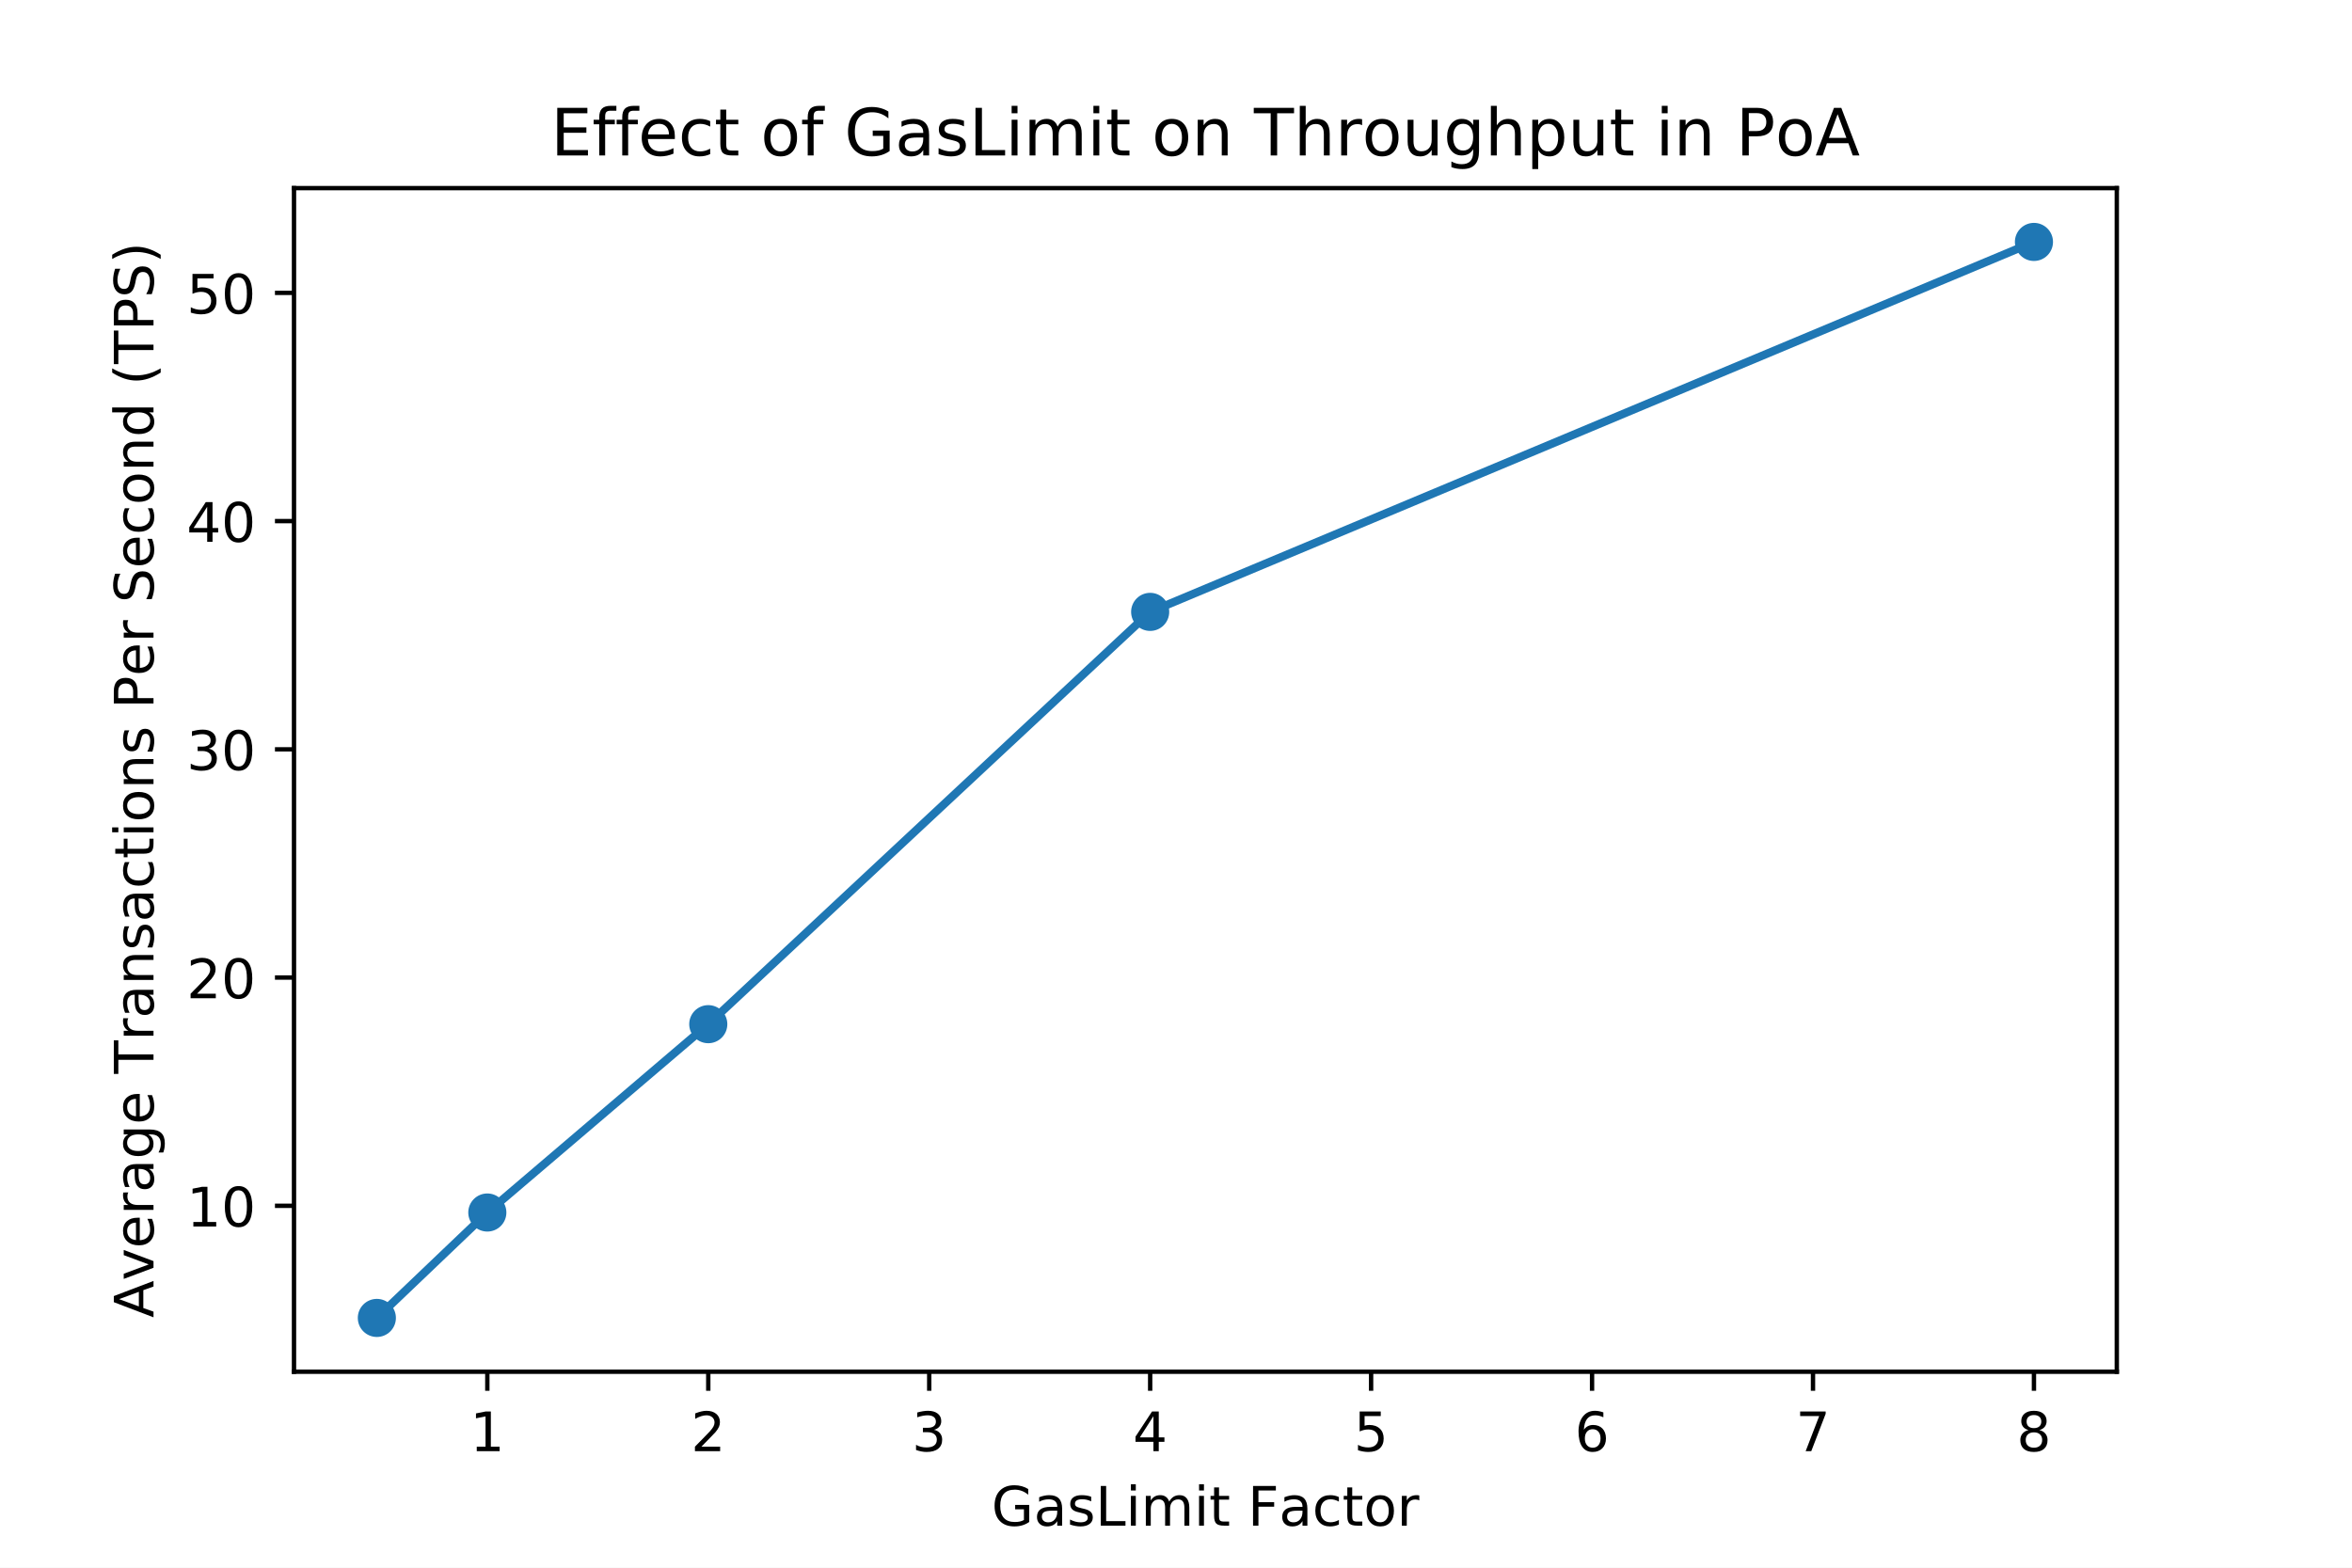
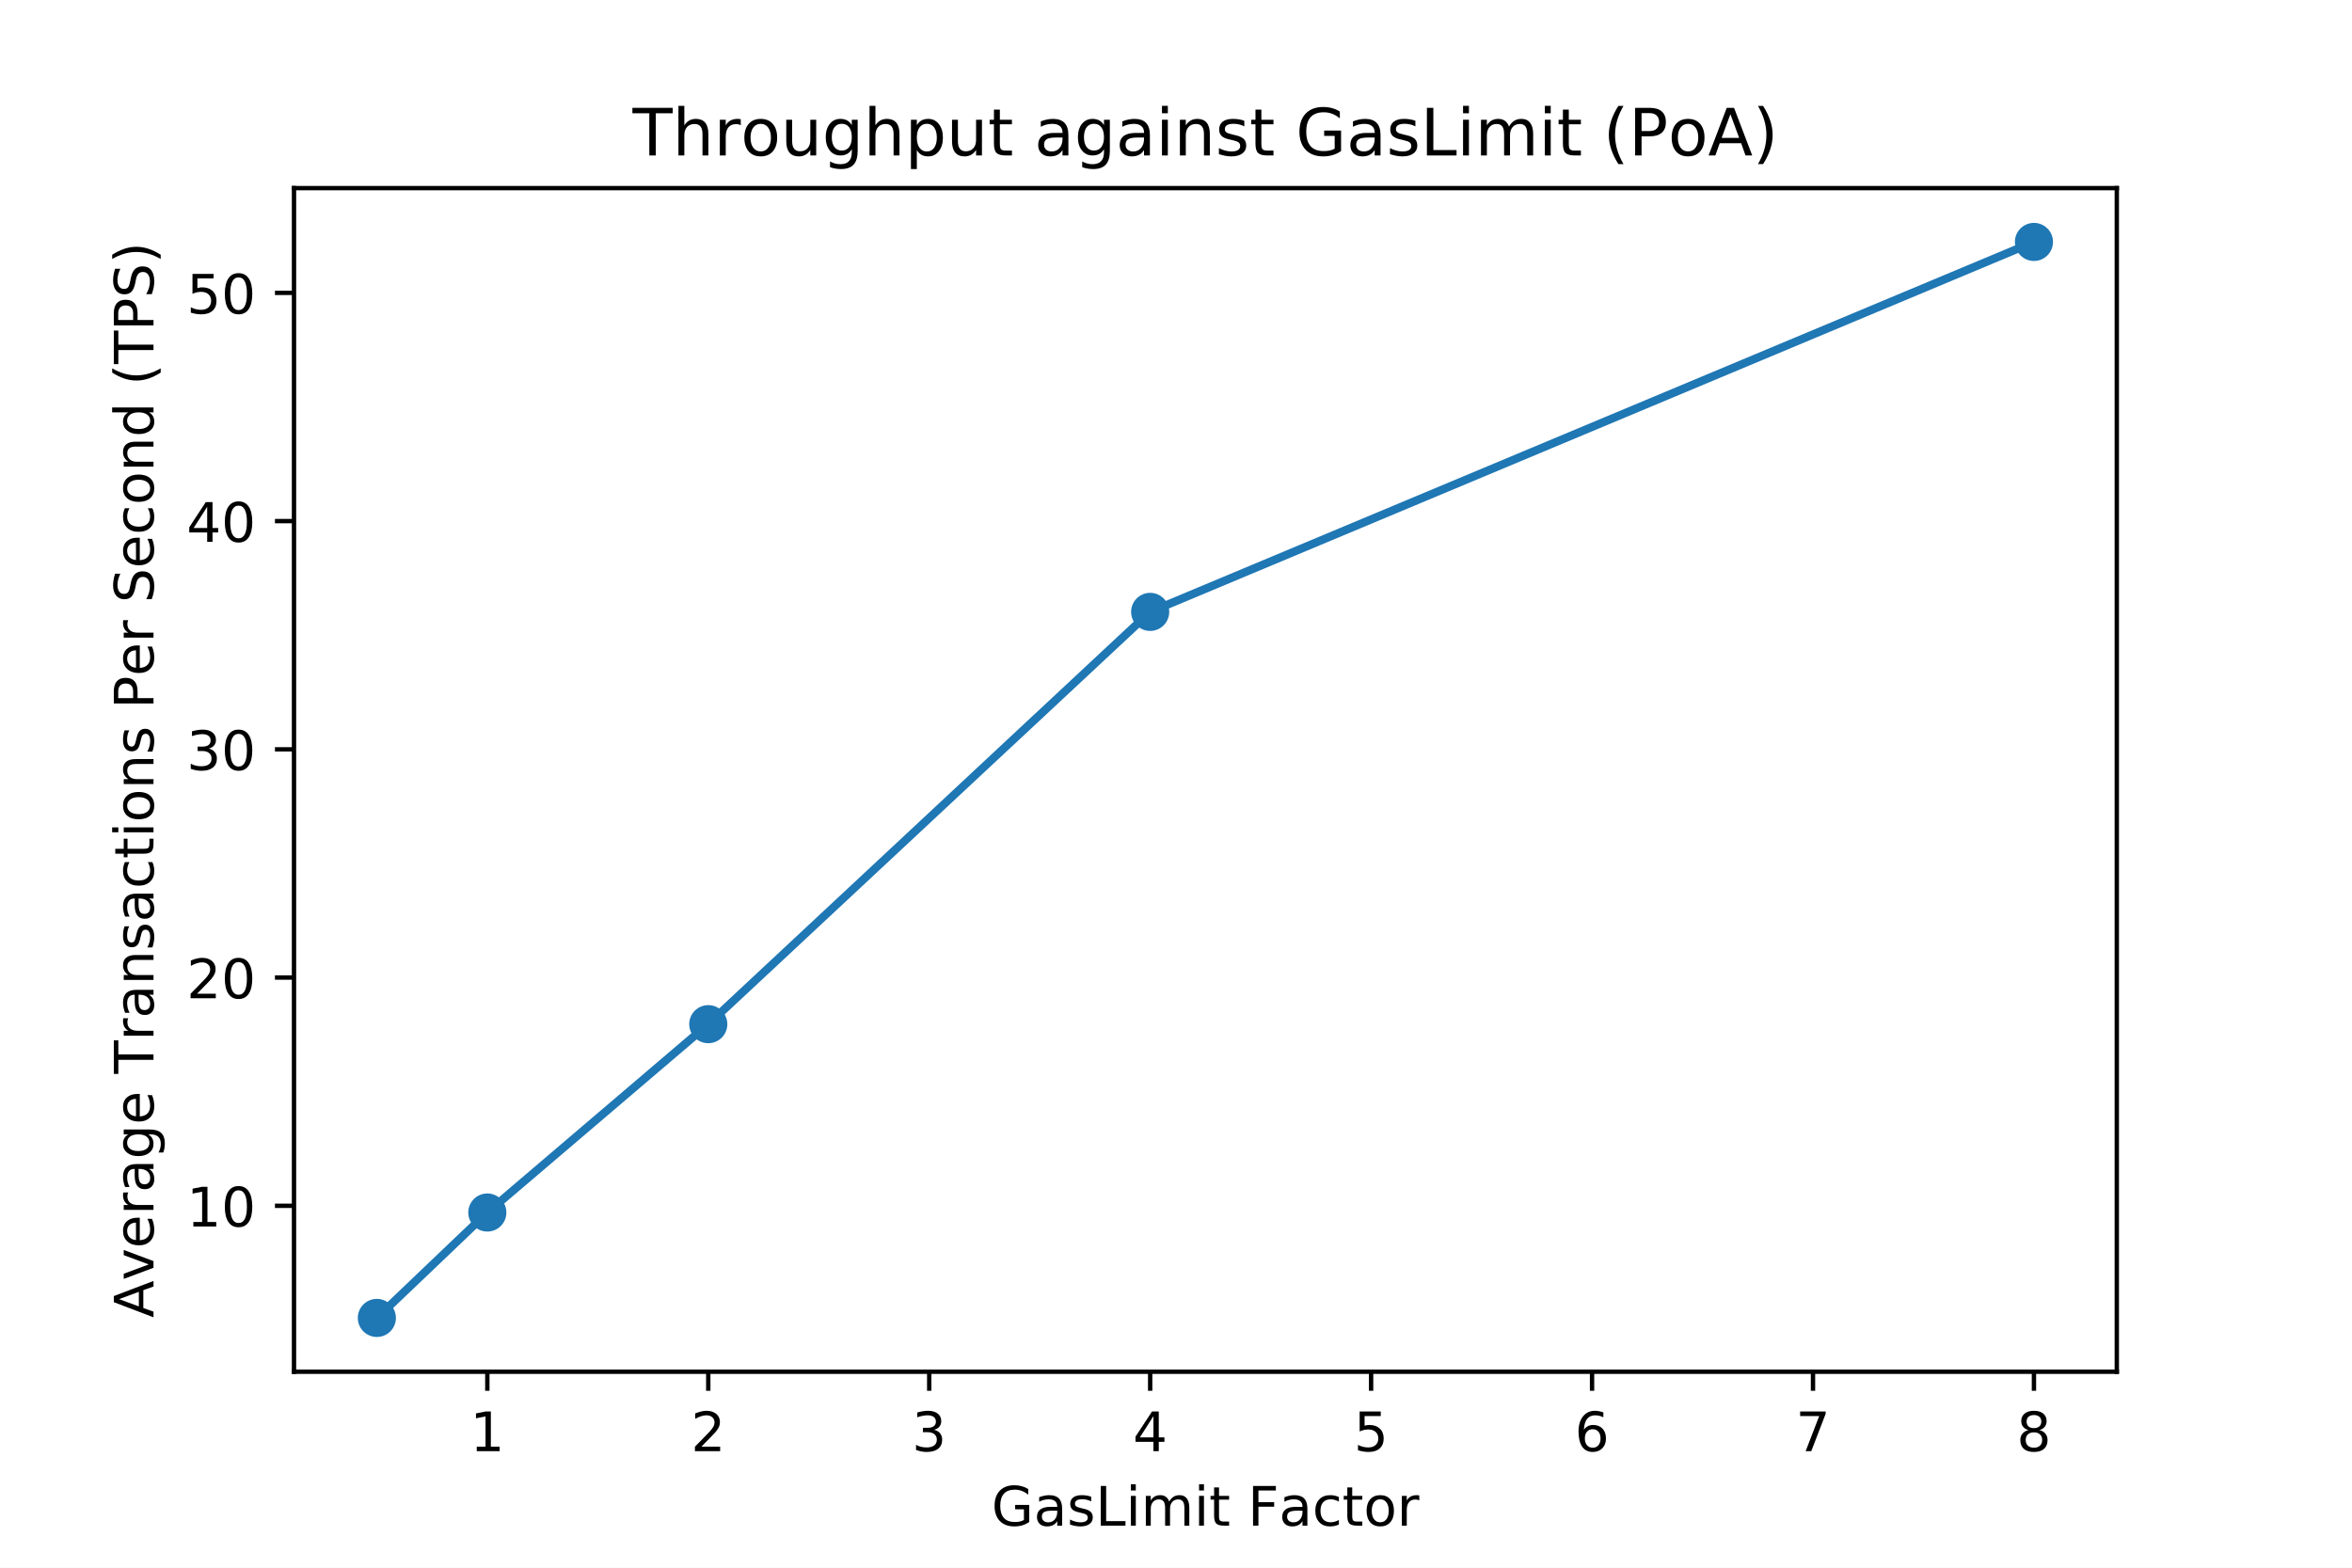
<svg xmlns="http://www.w3.org/2000/svg" xmlns:xlink="http://www.w3.org/1999/xlink" height="288pt" version="1.1" viewBox="0 0 432 288" width="432pt">
  <defs>
    <style type="text/css">
*{stroke-linecap:butt;stroke-linejoin:round;}
  </style>
  </defs>
  <g id="figure_1">
    <g id="patch_1">
      <path d="M 0 288  L 432 288  L 432 0  L 0 0  z " style="fill:#ffffff;" />
    </g>
    <g id="axes_1">
      <g id="patch_2">
        <path d="M 54 252  L 388.8 252  L 388.8 34.56  L 54 34.56  z " style="fill:#ffffff;" />
      </g>
      <g id="matplotlib.axis_1">
        <g id="xtick_1">
          <g id="line2d_1">
            <defs>
-               <path d="M 0 0  L 0 3.5  " id="m6b32d076f1" style="stroke:#000000;stroke-width:0.8;" />
-             </defs>
-             <g>
-               <use style="stroke:#000000;stroke-width:0.8;" x="89.509" xlink:href="#m6b32d076f1" y="252" />
+               <path d="M 0 0  L 0 3.5  " id="mb8deac0678" style="stroke:#000000;stroke-width:0.8;" />
+             </defs>
+             <g>
+               <use style="stroke:#000000;stroke-width:0.8;" x="89.509" xlink:href="#mb8deac0678" y="252" />
            </g>
          </g>
          <g id="text_1">
            <defs>
              <path d="M 12.406 8.297  L 28.516 8.297  L 28.516 63.922  L 10.984 60.406  L 10.984 69.391  L 28.422 72.906  L 38.281 72.906  L 38.281 8.297  L 54.391 8.297  L 54.391 0  L 12.406 0  z " id="DejaVuSans-31" />
            </defs>
            <g transform="translate(86.32784 266.5984)scale(0.1 -0.1)">
              <use xlink:href="#DejaVuSans-31" />
            </g>
          </g>
        </g>
        <g id="xtick_2">
          <g id="line2d_2">
            <g>
-               <use style="stroke:#000000;stroke-width:0.8;" x="130.091" xlink:href="#m6b32d076f1" y="252" />
+               <use style="stroke:#000000;stroke-width:0.8;" x="130.091" xlink:href="#mb8deac0678" y="252" />
            </g>
          </g>
          <g id="text_2">
            <defs>
              <path d="M 19.188 8.297  L 53.609 8.297  L 53.609 0  L 7.328 0  L 7.328 8.297  Q 12.938 14.109 22.625 23.891  Q 32.328 33.688 34.812 36.531  Q 39.547 41.844 41.422 45.531  Q 43.312 49.219 43.312 52.781  Q 43.312 58.594 39.234 62.25  Q 35.156 65.922 28.609 65.922  Q 23.969 65.922 18.812 64.312  Q 13.672 62.703 7.812 59.422  L 7.812 69.391  Q 13.766 71.781 18.938 73  Q 24.125 74.219 28.422 74.219  Q 39.75 74.219 46.484 68.547  Q 53.219 62.891 53.219 53.422  Q 53.219 48.922 51.531 44.891  Q 49.859 40.875 45.406 35.406  Q 44.188 33.984 37.641 27.219  Q 31.109 20.453 19.188 8.297  z " id="DejaVuSans-32" />
            </defs>
            <g transform="translate(126.9097 266.5984)scale(0.1 -0.1)">
              <use xlink:href="#DejaVuSans-32" />
            </g>
          </g>
        </g>
        <g id="xtick_3">
          <g id="line2d_3">
            <g>
-               <use style="stroke:#000000;stroke-width:0.8;" x="170.673" xlink:href="#m6b32d076f1" y="252" />
+               <use style="stroke:#000000;stroke-width:0.8;" x="170.673" xlink:href="#mb8deac0678" y="252" />
            </g>
          </g>
          <g id="text_3">
            <defs>
              <path d="M 40.578 39.312  Q 47.656 37.797 51.625 33  Q 55.609 28.219 55.609 21.188  Q 55.609 10.406 48.188 4.484  Q 40.766 -1.422 27.094 -1.422  Q 22.516 -1.422 17.656 -0.516  Q 12.797 0.391 7.625 2.203  L 7.625 11.719  Q 11.719 9.328 16.594 8.109  Q 21.484 6.891 26.812 6.891  Q 36.078 6.891 40.938 10.547  Q 45.797 14.203 45.797 21.188  Q 45.797 27.641 41.281 31.266  Q 36.766 34.906 28.719 34.906  L 20.219 34.906  L 20.219 43.016  L 29.109 43.016  Q 36.375 43.016 40.234 45.922  Q 44.094 48.828 44.094 54.297  Q 44.094 59.906 40.109 62.906  Q 36.141 65.922 28.719 65.922  Q 24.656 65.922 20.016 65.031  Q 15.375 64.156 9.812 62.312  L 9.812 71.094  Q 15.438 72.656 20.344 73.438  Q 25.25 74.219 29.594 74.219  Q 40.828 74.219 47.359 69.109  Q 53.906 64.016 53.906 55.328  Q 53.906 49.266 50.438 45.094  Q 46.969 40.922 40.578 39.312  z " id="DejaVuSans-33" />
            </defs>
            <g transform="translate(167.4915 266.5984)scale(0.1 -0.1)">
              <use xlink:href="#DejaVuSans-33" />
            </g>
          </g>
        </g>
        <g id="xtick_4">
          <g id="line2d_4">
            <g>
-               <use style="stroke:#000000;stroke-width:0.8;" x="211.255" xlink:href="#m6b32d076f1" y="252" />
+               <use style="stroke:#000000;stroke-width:0.8;" x="211.255" xlink:href="#mb8deac0678" y="252" />
            </g>
          </g>
          <g id="text_4">
            <defs>
              <path d="M 37.797 64.312  L 12.891 25.391  L 37.797 25.391  z M 35.203 72.906  L 47.609 72.906  L 47.609 25.391  L 58.016 25.391  L 58.016 17.188  L 47.609 17.188  L 47.609 0  L 37.797 0  L 37.797 17.188  L 4.891 17.188  L 4.891 26.703  z " id="DejaVuSans-34" />
            </defs>
            <g transform="translate(208.0733 266.5984)scale(0.1 -0.1)">
              <use xlink:href="#DejaVuSans-34" />
            </g>
          </g>
        </g>
        <g id="xtick_5">
          <g id="line2d_5">
            <g>
-               <use style="stroke:#000000;stroke-width:0.8;" x="251.836" xlink:href="#m6b32d076f1" y="252" />
+               <use style="stroke:#000000;stroke-width:0.8;" x="251.836" xlink:href="#mb8deac0678" y="252" />
            </g>
          </g>
          <g id="text_5">
            <defs>
              <path d="M 10.797 72.906  L 49.516 72.906  L 49.516 64.594  L 19.828 64.594  L 19.828 46.734  Q 21.969 47.469 24.109 47.828  Q 26.266 48.188 28.422 48.188  Q 40.625 48.188 47.75 41.5  Q 54.891 34.812 54.891 23.391  Q 54.891 11.625 47.562 5.094  Q 40.234 -1.422 26.906 -1.422  Q 22.312 -1.422 17.547 -0.641  Q 12.797 0.141 7.719 1.703  L 7.719 11.625  Q 12.109 9.234 16.797 8.062  Q 21.484 6.891 26.703 6.891  Q 35.156 6.891 40.078 11.328  Q 45.016 15.766 45.016 23.391  Q 45.016 31 40.078 35.438  Q 35.156 39.891 26.703 39.891  Q 22.75 39.891 18.812 39.016  Q 14.891 38.141 10.797 36.281  z " id="DejaVuSans-35" />
            </defs>
            <g transform="translate(248.6551 266.5984)scale(0.1 -0.1)">
              <use xlink:href="#DejaVuSans-35" />
            </g>
          </g>
        </g>
        <g id="xtick_6">
          <g id="line2d_6">
            <g>
-               <use style="stroke:#000000;stroke-width:0.8;" x="292.418" xlink:href="#m6b32d076f1" y="252" />
+               <use style="stroke:#000000;stroke-width:0.8;" x="292.418" xlink:href="#mb8deac0678" y="252" />
            </g>
          </g>
          <g id="text_6">
            <defs>
              <path d="M 33.016 40.375  Q 26.375 40.375 22.484 35.828  Q 18.609 31.297 18.609 23.391  Q 18.609 15.531 22.484 10.953  Q 26.375 6.391 33.016 6.391  Q 39.656 6.391 43.531 10.953  Q 47.406 15.531 47.406 23.391  Q 47.406 31.297 43.531 35.828  Q 39.656 40.375 33.016 40.375  z M 52.594 71.297  L 52.594 62.312  Q 48.875 64.062 45.094 64.984  Q 41.312 65.922 37.594 65.922  Q 27.828 65.922 22.672 59.328  Q 17.531 52.734 16.797 39.406  Q 19.672 43.656 24.016 45.922  Q 28.375 48.188 33.594 48.188  Q 44.578 48.188 50.953 41.516  Q 57.328 34.859 57.328 23.391  Q 57.328 12.156 50.688 5.359  Q 44.047 -1.422 33.016 -1.422  Q 20.359 -1.422 13.672 8.266  Q 6.984 17.969 6.984 36.375  Q 6.984 53.656 15.188 63.938  Q 23.391 74.219 37.203 74.219  Q 40.922 74.219 44.703 73.484  Q 48.484 72.75 52.594 71.297  z " id="DejaVuSans-36" />
            </defs>
            <g transform="translate(289.2369 266.5984)scale(0.1 -0.1)">
              <use xlink:href="#DejaVuSans-36" />
            </g>
          </g>
        </g>
        <g id="xtick_7">
          <g id="line2d_7">
            <g>
-               <use style="stroke:#000000;stroke-width:0.8;" x="333" xlink:href="#m6b32d076f1" y="252" />
+               <use style="stroke:#000000;stroke-width:0.8;" x="333" xlink:href="#mb8deac0678" y="252" />
            </g>
          </g>
          <g id="text_7">
            <defs>
              <path d="M 8.203 72.906  L 55.078 72.906  L 55.078 68.703  L 28.609 0  L 18.312 0  L 43.219 64.594  L 8.203 64.594  z " id="DejaVuSans-37" />
            </defs>
            <g transform="translate(329.8188 266.5984)scale(0.1 -0.1)">
              <use xlink:href="#DejaVuSans-37" />
            </g>
          </g>
        </g>
        <g id="xtick_8">
          <g id="line2d_8">
            <g>
-               <use style="stroke:#000000;stroke-width:0.8;" x="373.582" xlink:href="#m6b32d076f1" y="252" />
+               <use style="stroke:#000000;stroke-width:0.8;" x="373.582" xlink:href="#mb8deac0678" y="252" />
            </g>
          </g>
          <g id="text_8">
            <defs>
              <path d="M 31.781 34.625  Q 24.75 34.625 20.719 30.859  Q 16.703 27.094 16.703 20.516  Q 16.703 13.922 20.719 10.156  Q 24.75 6.391 31.781 6.391  Q 38.812 6.391 42.859 10.172  Q 46.922 13.969 46.922 20.516  Q 46.922 27.094 42.891 30.859  Q 38.875 34.625 31.781 34.625  z M 21.922 38.812  Q 15.578 40.375 12.031 44.719  Q 8.5 49.078 8.5 55.328  Q 8.5 64.062 14.719 69.141  Q 20.953 74.219 31.781 74.219  Q 42.672 74.219 48.875 69.141  Q 55.078 64.062 55.078 55.328  Q 55.078 49.078 51.531 44.719  Q 48 40.375 41.703 38.812  Q 48.828 37.156 52.797 32.312  Q 56.781 27.484 56.781 20.516  Q 56.781 9.906 50.312 4.234  Q 43.844 -1.422 31.781 -1.422  Q 19.734 -1.422 13.25 4.234  Q 6.781 9.906 6.781 20.516  Q 6.781 27.484 10.781 32.312  Q 14.797 37.156 21.922 38.812  z M 18.312 54.391  Q 18.312 48.734 21.844 45.562  Q 25.391 42.391 31.781 42.391  Q 38.141 42.391 41.719 45.562  Q 45.312 48.734 45.312 54.391  Q 45.312 60.062 41.719 63.234  Q 38.141 66.406 31.781 66.406  Q 25.391 66.406 21.844 63.234  Q 18.312 60.062 18.312 54.391  z " id="DejaVuSans-38" />
            </defs>
            <g transform="translate(370.4006 266.5984)scale(0.1 -0.1)">
              <use xlink:href="#DejaVuSans-38" />
            </g>
          </g>
        </g>
        <g id="text_9">
          <defs>
            <path d="M 59.516 10.406  L 59.516 29.984  L 43.406 29.984  L 43.406 38.094  L 69.281 38.094  L 69.281 6.781  Q 63.578 2.734 56.688 0.656  Q 49.812 -1.422 42 -1.422  Q 24.906 -1.422 15.25 8.562  Q 5.609 18.562 5.609 36.375  Q 5.609 54.25 15.25 64.234  Q 24.906 74.219 42 74.219  Q 49.125 74.219 55.547 72.453  Q 61.969 70.703 67.391 67.281  L 67.391 56.781  Q 61.922 61.422 55.766 63.766  Q 49.609 66.109 42.828 66.109  Q 29.438 66.109 22.719 58.641  Q 16.016 51.172 16.016 36.375  Q 16.016 21.625 22.719 14.156  Q 29.438 6.688 42.828 6.688  Q 48.047 6.688 52.141 7.594  Q 56.25 8.5 59.516 10.406  z " id="DejaVuSans-47" />
            <path d="M 34.281 27.484  Q 23.391 27.484 19.188 25  Q 14.984 22.516 14.984 16.5  Q 14.984 11.719 18.141 8.906  Q 21.297 6.109 26.703 6.109  Q 34.188 6.109 38.703 11.406  Q 43.219 16.703 43.219 25.484  L 43.219 27.484  z M 52.203 31.203  L 52.203 0  L 43.219 0  L 43.219 8.297  Q 40.141 3.328 35.547 0.953  Q 30.953 -1.422 24.312 -1.422  Q 15.922 -1.422 10.953 3.297  Q 6 8.016 6 15.922  Q 6 25.141 12.172 29.828  Q 18.359 34.516 30.609 34.516  L 43.219 34.516  L 43.219 35.406  Q 43.219 41.609 39.141 45  Q 35.062 48.391 27.688 48.391  Q 23 48.391 18.547 47.266  Q 14.109 46.141 10.016 43.891  L 10.016 52.203  Q 14.938 54.109 19.578 55.047  Q 24.219 56 28.609 56  Q 40.484 56 46.344 49.844  Q 52.203 43.703 52.203 31.203  z " id="DejaVuSans-61" />
            <path d="M 44.281 53.078  L 44.281 44.578  Q 40.484 46.531 36.375 47.5  Q 32.281 48.484 27.875 48.484  Q 21.188 48.484 17.844 46.438  Q 14.5 44.391 14.5 40.281  Q 14.5 37.156 16.891 35.375  Q 19.281 33.594 26.516 31.984  L 29.594 31.297  Q 39.156 29.25 43.188 25.516  Q 47.219 21.781 47.219 15.094  Q 47.219 7.469 41.188 3.016  Q 35.156 -1.422 24.609 -1.422  Q 20.219 -1.422 15.453 -0.562  Q 10.688 0.297 5.422 2  L 5.422 11.281  Q 10.406 8.688 15.234 7.391  Q 20.062 6.109 24.812 6.109  Q 31.156 6.109 34.562 8.281  Q 37.984 10.453 37.984 14.406  Q 37.984 18.062 35.516 20.016  Q 33.062 21.969 24.703 23.781  L 21.578 24.516  Q 13.234 26.266 9.516 29.906  Q 5.812 33.547 5.812 39.891  Q 5.812 47.609 11.281 51.797  Q 16.75 56 26.812 56  Q 31.781 56 36.172 55.266  Q 40.578 54.547 44.281 53.078  z " id="DejaVuSans-73" />
            <path d="M 9.812 72.906  L 19.672 72.906  L 19.672 8.297  L 55.172 8.297  L 55.172 0  L 9.812 0  z " id="DejaVuSans-4c" />
            <path d="M 9.422 54.688  L 18.406 54.688  L 18.406 0  L 9.422 0  z M 9.422 75.984  L 18.406 75.984  L 18.406 64.594  L 9.422 64.594  z " id="DejaVuSans-69" />
            <path d="M 52 44.188  Q 55.375 50.25 60.062 53.125  Q 64.75 56 71.094 56  Q 79.641 56 84.281 50.016  Q 88.922 44.047 88.922 33.016  L 88.922 0  L 79.891 0  L 79.891 32.719  Q 79.891 40.578 77.094 44.375  Q 74.312 48.188 68.609 48.188  Q 61.625 48.188 57.562 43.547  Q 53.516 38.922 53.516 30.906  L 53.516 0  L 44.484 0  L 44.484 32.719  Q 44.484 40.625 41.703 44.406  Q 38.922 48.188 33.109 48.188  Q 26.219 48.188 22.156 43.531  Q 18.109 38.875 18.109 30.906  L 18.109 0  L 9.078 0  L 9.078 54.688  L 18.109 54.688  L 18.109 46.188  Q 21.188 51.219 25.484 53.609  Q 29.781 56 35.688 56  Q 41.656 56 45.828 52.969  Q 50 49.953 52 44.188  z " id="DejaVuSans-6d" />
            <path d="M 18.312 70.219  L 18.312 54.688  L 36.812 54.688  L 36.812 47.703  L 18.312 47.703  L 18.312 18.016  Q 18.312 11.328 20.141 9.422  Q 21.969 7.516 27.594 7.516  L 36.812 7.516  L 36.812 0  L 27.594 0  Q 17.188 0 13.234 3.875  Q 9.281 7.766 9.281 18.016  L 9.281 47.703  L 2.688 47.703  L 2.688 54.688  L 9.281 54.688  L 9.281 70.219  z " id="DejaVuSans-74" />
            <path id="DejaVuSans-20" />
            <path d="M 9.812 72.906  L 51.703 72.906  L 51.703 64.594  L 19.672 64.594  L 19.672 43.109  L 48.578 43.109  L 48.578 34.812  L 19.672 34.812  L 19.672 0  L 9.812 0  z " id="DejaVuSans-46" />
            <path d="M 48.781 52.594  L 48.781 44.188  Q 44.969 46.297 41.141 47.344  Q 37.312 48.391 33.406 48.391  Q 24.656 48.391 19.812 42.844  Q 14.984 37.312 14.984 27.297  Q 14.984 17.281 19.812 11.734  Q 24.656 6.203 33.406 6.203  Q 37.312 6.203 41.141 7.25  Q 44.969 8.297 48.781 10.406  L 48.781 2.094  Q 45.016 0.344 40.984 -0.531  Q 36.969 -1.422 32.422 -1.422  Q 20.062 -1.422 12.781 6.344  Q 5.516 14.109 5.516 27.297  Q 5.516 40.672 12.859 48.328  Q 20.219 56 33.016 56  Q 37.156 56 41.109 55.141  Q 45.062 54.297 48.781 52.594  z " id="DejaVuSans-63" />
            <path d="M 30.609 48.391  Q 23.391 48.391 19.188 42.75  Q 14.984 37.109 14.984 27.297  Q 14.984 17.484 19.156 11.844  Q 23.344 6.203 30.609 6.203  Q 37.797 6.203 41.984 11.859  Q 46.188 17.531 46.188 27.297  Q 46.188 37.016 41.984 42.703  Q 37.797 48.391 30.609 48.391  z M 30.609 56  Q 42.328 56 49.016 48.375  Q 55.719 40.766 55.719 27.297  Q 55.719 13.875 49.016 6.219  Q 42.328 -1.422 30.609 -1.422  Q 18.844 -1.422 12.172 6.219  Q 5.516 13.875 5.516 27.297  Q 5.516 40.766 12.172 48.375  Q 18.844 56 30.609 56  z " id="DejaVuSans-6f" />
            <path d="M 41.109 46.297  Q 39.594 47.172 37.812 47.578  Q 36.031 48 33.891 48  Q 26.266 48 22.188 43.047  Q 18.109 38.094 18.109 28.812  L 18.109 0  L 9.078 0  L 9.078 54.688  L 18.109 54.688  L 18.109 46.188  Q 20.953 51.172 25.484 53.578  Q 30.031 56 36.531 56  Q 37.453 56 38.578 55.875  Q 39.703 55.766 41.062 55.516  z " id="DejaVuSans-72" />
          </defs>
          <g transform="translate(182.1164 280.2766)scale(0.1 -0.1)">
            <use xlink:href="#DejaVuSans-47" />
            <use x="77.49" xlink:href="#DejaVuSans-61" />
            <use x="138.77" xlink:href="#DejaVuSans-73" />
            <use x="190.869" xlink:href="#DejaVuSans-4c" />
            <use x="246.582" xlink:href="#DejaVuSans-69" />
            <use x="274.365" xlink:href="#DejaVuSans-6d" />
            <use x="371.777" xlink:href="#DejaVuSans-69" />
            <use x="399.561" xlink:href="#DejaVuSans-74" />
            <use x="438.77" xlink:href="#DejaVuSans-20" />
            <use x="470.557" xlink:href="#DejaVuSans-46" />
            <use x="527.936" xlink:href="#DejaVuSans-61" />
            <use x="589.215" xlink:href="#DejaVuSans-63" />
            <use x="644.195" xlink:href="#DejaVuSans-74" />
            <use x="683.404" xlink:href="#DejaVuSans-6f" />
            <use x="744.586" xlink:href="#DejaVuSans-72" />
          </g>
        </g>
      </g>
      <g id="matplotlib.axis_2">
        <g id="ytick_1">
          <g id="line2d_9">
            <defs>
-               <path d="M 0 0  L -3.5 0  " id="m75d943c5c3" style="stroke:#000000;stroke-width:0.8;" />
-             </defs>
-             <g>
-               <use style="stroke:#000000;stroke-width:0.8;" x="54" xlink:href="#m75d943c5c3" y="221.516" />
+               <path d="M 0 0  L -3.5 0  " id="m41acd28adb" style="stroke:#000000;stroke-width:0.8;" />
+             </defs>
+             <g>
+               <use style="stroke:#000000;stroke-width:0.8;" x="54" xlink:href="#m41acd28adb" y="221.516" />
            </g>
          </g>
          <g id="text_10">
            <defs>
              <path d="M 31.781 66.406  Q 24.172 66.406 20.328 58.906  Q 16.5 51.422 16.5 36.375  Q 16.5 21.391 20.328 13.891  Q 24.172 6.391 31.781 6.391  Q 39.453 6.391 43.281 13.891  Q 47.125 21.391 47.125 36.375  Q 47.125 51.422 43.281 58.906  Q 39.453 66.406 31.781 66.406  z M 31.781 74.219  Q 44.047 74.219 50.516 64.516  Q 56.984 54.828 56.984 36.375  Q 56.984 17.969 50.516 8.266  Q 44.047 -1.422 31.781 -1.422  Q 19.531 -1.422 13.062 8.266  Q 6.594 17.969 6.594 36.375  Q 6.594 54.828 13.062 64.516  Q 19.531 74.219 31.781 74.219  z " id="DejaVuSans-30" />
            </defs>
            <g transform="translate(34.275 225.3149)scale(0.1 -0.1)">
              <use xlink:href="#DejaVuSans-31" />
              <use x="63.623" xlink:href="#DejaVuSans-30" />
            </g>
          </g>
        </g>
        <g id="ytick_2">
          <g id="line2d_10">
            <g>
-               <use style="stroke:#000000;stroke-width:0.8;" x="54" xlink:href="#m75d943c5c3" y="179.588" />
+               <use style="stroke:#000000;stroke-width:0.8;" x="54" xlink:href="#m41acd28adb" y="179.588" />
            </g>
          </g>
          <g id="text_11">
            <g transform="translate(34.275 183.3873)scale(0.1 -0.1)">
              <use xlink:href="#DejaVuSans-32" />
              <use x="63.623" xlink:href="#DejaVuSans-30" />
            </g>
          </g>
        </g>
        <g id="ytick_3">
          <g id="line2d_11">
            <g>
-               <use style="stroke:#000000;stroke-width:0.8;" x="54" xlink:href="#m75d943c5c3" y="137.661" />
+               <use style="stroke:#000000;stroke-width:0.8;" x="54" xlink:href="#m41acd28adb" y="137.661" />
            </g>
          </g>
          <g id="text_12">
            <g transform="translate(34.275 141.4598)scale(0.1 -0.1)">
              <use xlink:href="#DejaVuSans-33" />
              <use x="63.623" xlink:href="#DejaVuSans-30" />
            </g>
          </g>
        </g>
        <g id="ytick_4">
          <g id="line2d_12">
            <g>
-               <use style="stroke:#000000;stroke-width:0.8;" x="54" xlink:href="#m75d943c5c3" y="95.733" />
+               <use style="stroke:#000000;stroke-width:0.8;" x="54" xlink:href="#m41acd28adb" y="95.733" />
            </g>
          </g>
          <g id="text_13">
            <g transform="translate(34.275 99.53233)scale(0.1 -0.1)">
              <use xlink:href="#DejaVuSans-34" />
              <use x="63.623" xlink:href="#DejaVuSans-30" />
            </g>
          </g>
        </g>
        <g id="ytick_5">
          <g id="line2d_13">
            <g>
-               <use style="stroke:#000000;stroke-width:0.8;" x="54" xlink:href="#m75d943c5c3" y="53.806" />
+               <use style="stroke:#000000;stroke-width:0.8;" x="54" xlink:href="#m41acd28adb" y="53.806" />
            </g>
          </g>
          <g id="text_14">
            <g transform="translate(34.275 57.60482)scale(0.1 -0.1)">
              <use xlink:href="#DejaVuSans-35" />
              <use x="63.623" xlink:href="#DejaVuSans-30" />
            </g>
          </g>
        </g>
        <g id="text_15">
          <defs>
            <path d="M 34.188 63.188  L 20.797 26.906  L 47.609 26.906  z M 28.609 72.906  L 39.797 72.906  L 67.578 0  L 57.328 0  L 50.688 18.703  L 17.828 18.703  L 11.188 0  L 0.781 0  z " id="DejaVuSans-41" />
            <path d="M 2.984 54.688  L 12.5 54.688  L 29.594 8.797  L 46.688 54.688  L 56.203 54.688  L 35.688 0  L 23.484 0  z " id="DejaVuSans-76" />
            <path d="M 56.203 29.594  L 56.203 25.203  L 14.891 25.203  Q 15.484 15.922 20.484 11.062  Q 25.484 6.203 34.422 6.203  Q 39.594 6.203 44.453 7.469  Q 49.312 8.734 54.109 11.281  L 54.109 2.781  Q 49.266 0.734 44.188 -0.344  Q 39.109 -1.422 33.891 -1.422  Q 20.797 -1.422 13.156 6.188  Q 5.516 13.812 5.516 26.812  Q 5.516 40.234 12.766 48.109  Q 20.016 56 32.328 56  Q 43.359 56 49.781 48.891  Q 56.203 41.797 56.203 29.594  z M 47.219 32.234  Q 47.125 39.594 43.094 43.984  Q 39.062 48.391 32.422 48.391  Q 24.906 48.391 20.391 44.141  Q 15.875 39.891 15.188 32.172  z " id="DejaVuSans-65" />
            <path d="M 45.406 27.984  Q 45.406 37.75 41.375 43.109  Q 37.359 48.484 30.078 48.484  Q 22.859 48.484 18.828 43.109  Q 14.797 37.75 14.797 27.984  Q 14.797 18.266 18.828 12.891  Q 22.859 7.516 30.078 7.516  Q 37.359 7.516 41.375 12.891  Q 45.406 18.266 45.406 27.984  z M 54.391 6.781  Q 54.391 -7.172 48.188 -13.984  Q 42 -20.797 29.203 -20.797  Q 24.469 -20.797 20.266 -20.094  Q 16.062 -19.391 12.109 -17.922  L 12.109 -9.188  Q 16.062 -11.328 19.922 -12.344  Q 23.781 -13.375 27.781 -13.375  Q 36.625 -13.375 41.016 -8.766  Q 45.406 -4.156 45.406 5.172  L 45.406 9.625  Q 42.625 4.781 38.281 2.391  Q 33.938 0 27.875 0  Q 17.828 0 11.672 7.656  Q 5.516 15.328 5.516 27.984  Q 5.516 40.672 11.672 48.328  Q 17.828 56 27.875 56  Q 33.938 56 38.281 53.609  Q 42.625 51.219 45.406 46.391  L 45.406 54.688  L 54.391 54.688  z " id="DejaVuSans-67" />
            <path d="M -0.297 72.906  L 61.375 72.906  L 61.375 64.594  L 35.5 64.594  L 35.5 0  L 25.594 0  L 25.594 64.594  L -0.297 64.594  z " id="DejaVuSans-54" />
            <path d="M 54.891 33.016  L 54.891 0  L 45.906 0  L 45.906 32.719  Q 45.906 40.484 42.875 44.328  Q 39.844 48.188 33.797 48.188  Q 26.516 48.188 22.312 43.547  Q 18.109 38.922 18.109 30.906  L 18.109 0  L 9.078 0  L 9.078 54.688  L 18.109 54.688  L 18.109 46.188  Q 21.344 51.125 25.703 53.562  Q 30.078 56 35.797 56  Q 45.219 56 50.047 50.172  Q 54.891 44.344 54.891 33.016  z " id="DejaVuSans-6e" />
            <path d="M 19.672 64.797  L 19.672 37.406  L 32.078 37.406  Q 38.969 37.406 42.719 40.969  Q 46.484 44.531 46.484 51.125  Q 46.484 57.672 42.719 61.234  Q 38.969 64.797 32.078 64.797  z M 9.812 72.906  L 32.078 72.906  Q 44.344 72.906 50.609 67.359  Q 56.891 61.812 56.891 51.125  Q 56.891 40.328 50.609 34.812  Q 44.344 29.297 32.078 29.297  L 19.672 29.297  L 19.672 0  L 9.812 0  z " id="DejaVuSans-50" />
            <path d="M 53.516 70.516  L 53.516 60.891  Q 47.906 63.578 42.922 64.891  Q 37.938 66.219 33.297 66.219  Q 25.25 66.219 20.875 63.094  Q 16.5 59.969 16.5 54.203  Q 16.5 49.359 19.406 46.891  Q 22.312 44.438 30.422 42.922  L 36.375 41.703  Q 47.406 39.594 52.656 34.297  Q 57.906 29 57.906 20.125  Q 57.906 9.516 50.797 4.047  Q 43.703 -1.422 29.984 -1.422  Q 24.812 -1.422 18.969 -0.25  Q 13.141 0.922 6.891 3.219  L 6.891 13.375  Q 12.891 10.016 18.656 8.297  Q 24.422 6.594 29.984 6.594  Q 38.422 6.594 43.016 9.906  Q 47.609 13.234 47.609 19.391  Q 47.609 24.75 44.312 27.781  Q 41.016 30.812 33.5 32.328  L 27.484 33.5  Q 16.453 35.688 11.516 40.375  Q 6.594 45.062 6.594 53.422  Q 6.594 63.094 13.406 68.656  Q 20.219 74.219 32.172 74.219  Q 37.312 74.219 42.625 73.281  Q 47.953 72.359 53.516 70.516  z " id="DejaVuSans-53" />
            <path d="M 45.406 46.391  L 45.406 75.984  L 54.391 75.984  L 54.391 0  L 45.406 0  L 45.406 8.203  Q 42.578 3.328 38.25 0.953  Q 33.938 -1.422 27.875 -1.422  Q 17.969 -1.422 11.734 6.484  Q 5.516 14.406 5.516 27.297  Q 5.516 40.188 11.734 48.094  Q 17.969 56 27.875 56  Q 33.938 56 38.25 53.625  Q 42.578 51.266 45.406 46.391  z M 14.797 27.297  Q 14.797 17.391 18.875 11.75  Q 22.953 6.109 30.078 6.109  Q 37.203 6.109 41.297 11.75  Q 45.406 17.391 45.406 27.297  Q 45.406 37.203 41.297 42.844  Q 37.203 48.484 30.078 48.484  Q 22.953 48.484 18.875 42.844  Q 14.797 37.203 14.797 27.297  z " id="DejaVuSans-64" />
            <path d="M 31 75.875  Q 24.469 64.656 21.281 53.656  Q 18.109 42.672 18.109 31.391  Q 18.109 20.125 21.312 9.062  Q 24.516 -2 31 -13.188  L 23.188 -13.188  Q 15.875 -1.703 12.234 9.375  Q 8.594 20.453 8.594 31.391  Q 8.594 42.281 12.203 53.312  Q 15.828 64.359 23.188 75.875  z " id="DejaVuSans-28" />
            <path d="M 8.016 75.875  L 15.828 75.875  Q 23.141 64.359 26.781 53.312  Q 30.422 42.281 30.422 31.391  Q 30.422 20.453 26.781 9.375  Q 23.141 -1.703 15.828 -13.188  L 8.016 -13.188  Q 14.5 -2 17.703 9.062  Q 20.906 20.125 20.906 31.391  Q 20.906 42.672 17.703 53.656  Q 14.5 64.656 8.016 75.875  z " id="DejaVuSans-29" />
          </defs>
          <g transform="translate(28.19531 242.0816)rotate(-90)scale(0.1 -0.1)">
            <use xlink:href="#DejaVuSans-41" />
            <use x="68.33" xlink:href="#DejaVuSans-76" />
            <use x="127.51" xlink:href="#DejaVuSans-65" />
            <use x="189.033" xlink:href="#DejaVuSans-72" />
            <use x="230.146" xlink:href="#DejaVuSans-61" />
            <use x="291.426" xlink:href="#DejaVuSans-67" />
            <use x="354.902" xlink:href="#DejaVuSans-65" />
            <use x="416.426" xlink:href="#DejaVuSans-20" />
            <use x="448.213" xlink:href="#DejaVuSans-54" />
            <use x="509.078" xlink:href="#DejaVuSans-72" />
            <use x="550.191" xlink:href="#DejaVuSans-61" />
            <use x="611.471" xlink:href="#DejaVuSans-6e" />
            <use x="674.85" xlink:href="#DejaVuSans-73" />
            <use x="726.949" xlink:href="#DejaVuSans-61" />
            <use x="788.229" xlink:href="#DejaVuSans-63" />
            <use x="843.209" xlink:href="#DejaVuSans-74" />
            <use x="882.418" xlink:href="#DejaVuSans-69" />
            <use x="910.201" xlink:href="#DejaVuSans-6f" />
            <use x="971.383" xlink:href="#DejaVuSans-6e" />
            <use x="1034.762" xlink:href="#DejaVuSans-73" />
            <use x="1086.861" xlink:href="#DejaVuSans-20" />
            <use x="1118.648" xlink:href="#DejaVuSans-50" />
            <use x="1178.904" xlink:href="#DejaVuSans-65" />
            <use x="1240.428" xlink:href="#DejaVuSans-72" />
            <use x="1281.541" xlink:href="#DejaVuSans-20" />
            <use x="1313.328" xlink:href="#DejaVuSans-53" />
            <use x="1376.805" xlink:href="#DejaVuSans-65" />
            <use x="1438.328" xlink:href="#DejaVuSans-63" />
            <use x="1493.309" xlink:href="#DejaVuSans-6f" />
            <use x="1554.49" xlink:href="#DejaVuSans-6e" />
            <use x="1617.869" xlink:href="#DejaVuSans-64" />
            <use x="1681.346" xlink:href="#DejaVuSans-20" />
            <use x="1713.133" xlink:href="#DejaVuSans-28" />
            <use x="1752.146" xlink:href="#DejaVuSans-54" />
            <use x="1813.23" xlink:href="#DejaVuSans-50" />
            <use x="1873.533" xlink:href="#DejaVuSans-53" />
            <use x="1937.01" xlink:href="#DejaVuSans-29" />
          </g>
        </g>
      </g>
      <g id="line2d_14">
-         <path clip-path="url(#p20c7177458)" d="M 69.218 242.116  L 89.509 222.751  L 130.091 188.151  L 211.255 112.409  L 373.582 44.444  " style="fill:none;stroke:#1f77b4;stroke-linecap:square;stroke-width:1.5;" />
+         <path clip-path="url(#p0a1cea75ac)" d="M 69.218 242.116  L 89.509 222.751  L 130.091 188.151  L 211.255 112.409  L 373.582 44.444  " style="fill:none;stroke:#1f77b4;stroke-linecap:square;stroke-width:1.5;" />
        <defs>
-           <path d="M 0 3  C 0.796 3 1.559 2.684 2.121 2.121  C 2.684 1.559 3 0.796 3 0  C 3 -0.796 2.684 -1.559 2.121 -2.121  C 1.559 -2.684 0.796 -3 0 -3  C -0.796 -3 -1.559 -2.684 -2.121 -2.121  C -2.684 -1.559 -3 -0.796 -3 0  C -3 0.796 -2.684 1.559 -2.121 2.121  C -1.559 2.684 -0.796 3 0 3  z " id="mace588dca8" style="stroke:#1f77b4;" />
+           <path d="M 0 3  C 0.796 3 1.559 2.684 2.121 2.121  C 2.684 1.559 3 0.796 3 0  C 3 -0.796 2.684 -1.559 2.121 -2.121  C 1.559 -2.684 0.796 -3 0 -3  C -0.796 -3 -1.559 -2.684 -2.121 -2.121  C -2.684 -1.559 -3 -0.796 -3 0  C -3 0.796 -2.684 1.559 -2.121 2.121  C -1.559 2.684 -0.796 3 0 3  z " id="mb02f090e58" style="stroke:#1f77b4;" />
        </defs>
-         <g clip-path="url(#p20c7177458)">
-           <use style="fill:#1f77b4;stroke:#1f77b4;" x="69.218" xlink:href="#mace588dca8" y="242.116" />
-           <use style="fill:#1f77b4;stroke:#1f77b4;" x="89.509" xlink:href="#mace588dca8" y="222.751" />
-           <use style="fill:#1f77b4;stroke:#1f77b4;" x="130.091" xlink:href="#mace588dca8" y="188.151" />
-           <use style="fill:#1f77b4;stroke:#1f77b4;" x="211.255" xlink:href="#mace588dca8" y="112.409" />
-           <use style="fill:#1f77b4;stroke:#1f77b4;" x="373.582" xlink:href="#mace588dca8" y="44.444" />
+         <g clip-path="url(#p0a1cea75ac)">
+           <use style="fill:#1f77b4;stroke:#1f77b4;" x="69.218" xlink:href="#mb02f090e58" y="242.116" />
+           <use style="fill:#1f77b4;stroke:#1f77b4;" x="89.509" xlink:href="#mb02f090e58" y="222.751" />
+           <use style="fill:#1f77b4;stroke:#1f77b4;" x="130.091" xlink:href="#mb02f090e58" y="188.151" />
+           <use style="fill:#1f77b4;stroke:#1f77b4;" x="211.255" xlink:href="#mb02f090e58" y="112.409" />
+           <use style="fill:#1f77b4;stroke:#1f77b4;" x="373.582" xlink:href="#mb02f090e58" y="44.444" />
        </g>
      </g>
      <g id="patch_3">
        <path d="M 54 252  L 54 34.56  " style="fill:none;stroke:#000000;stroke-linecap:square;stroke-linejoin:miter;stroke-width:0.8;" />
      </g>
      <g id="patch_4">
        <path d="M 388.8 252  L 388.8 34.56  " style="fill:none;stroke:#000000;stroke-linecap:square;stroke-linejoin:miter;stroke-width:0.8;" />
      </g>
      <g id="patch_5">
        <path d="M 54 252  L 388.8 252  " style="fill:none;stroke:#000000;stroke-linecap:square;stroke-linejoin:miter;stroke-width:0.8;" />
      </g>
      <g id="patch_6">
        <path d="M 54 34.56  L 388.8 34.56  " style="fill:none;stroke:#000000;stroke-linecap:square;stroke-linejoin:miter;stroke-width:0.8;" />
      </g>
      <g id="text_16">
        <defs>
-           <path d="M 9.812 72.906  L 55.906 72.906  L 55.906 64.594  L 19.672 64.594  L 19.672 43.016  L 54.391 43.016  L 54.391 34.719  L 19.672 34.719  L 19.672 8.297  L 56.781 8.297  L 56.781 0  L 9.812 0  z " id="DejaVuSans-45" />
-           <path d="M 37.109 75.984  L 37.109 68.5  L 28.516 68.5  Q 23.688 68.5 21.797 66.547  Q 19.922 64.594 19.922 59.516  L 19.922 54.688  L 34.719 54.688  L 34.719 47.703  L 19.922 47.703  L 19.922 0  L 10.891 0  L 10.891 47.703  L 2.297 47.703  L 2.297 54.688  L 10.891 54.688  L 10.891 58.5  Q 10.891 67.625 15.141 71.797  Q 19.391 75.984 28.609 75.984  z " id="DejaVuSans-66" />
          <path d="M 54.891 33.016  L 54.891 0  L 45.906 0  L 45.906 32.719  Q 45.906 40.484 42.875 44.328  Q 39.844 48.188 33.797 48.188  Q 26.516 48.188 22.312 43.547  Q 18.109 38.922 18.109 30.906  L 18.109 0  L 9.078 0  L 9.078 75.984  L 18.109 75.984  L 18.109 46.188  Q 21.344 51.125 25.703 53.562  Q 30.078 56 35.797 56  Q 45.219 56 50.047 50.172  Q 54.891 44.344 54.891 33.016  z " id="DejaVuSans-68" />
          <path d="M 8.5 21.578  L 8.5 54.688  L 17.484 54.688  L 17.484 21.922  Q 17.484 14.156 20.5 10.266  Q 23.531 6.391 29.594 6.391  Q 36.859 6.391 41.078 11.031  Q 45.312 15.672 45.312 23.688  L 45.312 54.688  L 54.297 54.688  L 54.297 0  L 45.312 0  L 45.312 8.406  Q 42.047 3.422 37.719 1  Q 33.406 -1.422 27.688 -1.422  Q 18.266 -1.422 13.375 4.438  Q 8.5 10.297 8.5 21.578  z M 31.109 56  z " id="DejaVuSans-75" />
          <path d="M 18.109 8.203  L 18.109 -20.797  L 9.078 -20.797  L 9.078 54.688  L 18.109 54.688  L 18.109 46.391  Q 20.953 51.266 25.266 53.625  Q 29.594 56 35.594 56  Q 45.562 56 51.781 48.094  Q 58.016 40.188 58.016 27.297  Q 58.016 14.406 51.781 6.484  Q 45.562 -1.422 35.594 -1.422  Q 29.594 -1.422 25.266 0.953  Q 20.953 3.328 18.109 8.203  z M 48.688 27.297  Q 48.688 37.203 44.609 42.844  Q 40.531 48.484 33.406 48.484  Q 26.266 48.484 22.188 42.844  Q 18.109 37.203 18.109 27.297  Q 18.109 17.391 22.188 11.75  Q 26.266 6.109 33.406 6.109  Q 40.531 6.109 44.609 11.75  Q 48.688 17.391 48.688 27.297  z " id="DejaVuSans-70" />
        </defs>
-         <g transform="translate(101.1769 28.56)scale(0.12 -0.12)">
-           <use xlink:href="#DejaVuSans-45" />
-           <use x="63.184" xlink:href="#DejaVuSans-66" />
-           <use x="98.389" xlink:href="#DejaVuSans-66" />
-           <use x="133.594" xlink:href="#DejaVuSans-65" />
-           <use x="195.117" xlink:href="#DejaVuSans-63" />
-           <use x="250.098" xlink:href="#DejaVuSans-74" />
-           <use x="289.307" xlink:href="#DejaVuSans-20" />
-           <use x="321.094" xlink:href="#DejaVuSans-6f" />
-           <use x="382.275" xlink:href="#DejaVuSans-66" />
-           <use x="417.48" xlink:href="#DejaVuSans-20" />
-           <use x="449.268" xlink:href="#DejaVuSans-47" />
-           <use x="526.758" xlink:href="#DejaVuSans-61" />
-           <use x="588.037" xlink:href="#DejaVuSans-73" />
-           <use x="640.137" xlink:href="#DejaVuSans-4c" />
-           <use x="695.85" xlink:href="#DejaVuSans-69" />
-           <use x="723.633" xlink:href="#DejaVuSans-6d" />
-           <use x="821.045" xlink:href="#DejaVuSans-69" />
-           <use x="848.828" xlink:href="#DejaVuSans-74" />
-           <use x="888.037" xlink:href="#DejaVuSans-20" />
-           <use x="919.824" xlink:href="#DejaVuSans-6f" />
-           <use x="981.006" xlink:href="#DejaVuSans-6e" />
-           <use x="1044.385" xlink:href="#DejaVuSans-20" />
-           <use x="1076.172" xlink:href="#DejaVuSans-54" />
-           <use x="1137.256" xlink:href="#DejaVuSans-68" />
-           <use x="1200.635" xlink:href="#DejaVuSans-72" />
-           <use x="1241.717" xlink:href="#DejaVuSans-6f" />
-           <use x="1302.898" xlink:href="#DejaVuSans-75" />
-           <use x="1366.277" xlink:href="#DejaVuSans-67" />
-           <use x="1429.754" xlink:href="#DejaVuSans-68" />
-           <use x="1493.133" xlink:href="#DejaVuSans-70" />
-           <use x="1556.609" xlink:href="#DejaVuSans-75" />
-           <use x="1619.988" xlink:href="#DejaVuSans-74" />
-           <use x="1659.197" xlink:href="#DejaVuSans-20" />
-           <use x="1690.984" xlink:href="#DejaVuSans-69" />
-           <use x="1718.768" xlink:href="#DejaVuSans-6e" />
-           <use x="1782.146" xlink:href="#DejaVuSans-20" />
-           <use x="1813.934" xlink:href="#DejaVuSans-50" />
-           <use x="1874.189" xlink:href="#DejaVuSans-6f" />
-           <use x="1935.371" xlink:href="#DejaVuSans-41" />
+         <g transform="translate(116.1909 28.56)scale(0.12 -0.12)">
+           <use xlink:href="#DejaVuSans-54" />
+           <use x="61.084" xlink:href="#DejaVuSans-68" />
+           <use x="124.463" xlink:href="#DejaVuSans-72" />
+           <use x="165.545" xlink:href="#DejaVuSans-6f" />
+           <use x="226.727" xlink:href="#DejaVuSans-75" />
+           <use x="290.105" xlink:href="#DejaVuSans-67" />
+           <use x="353.582" xlink:href="#DejaVuSans-68" />
+           <use x="416.961" xlink:href="#DejaVuSans-70" />
+           <use x="480.438" xlink:href="#DejaVuSans-75" />
+           <use x="543.816" xlink:href="#DejaVuSans-74" />
+           <use x="583.025" xlink:href="#DejaVuSans-20" />
+           <use x="614.812" xlink:href="#DejaVuSans-61" />
+           <use x="676.092" xlink:href="#DejaVuSans-67" />
+           <use x="739.568" xlink:href="#DejaVuSans-61" />
+           <use x="800.848" xlink:href="#DejaVuSans-69" />
+           <use x="828.631" xlink:href="#DejaVuSans-6e" />
+           <use x="892.01" xlink:href="#DejaVuSans-73" />
+           <use x="944.109" xlink:href="#DejaVuSans-74" />
+           <use x="983.318" xlink:href="#DejaVuSans-20" />
+           <use x="1015.105" xlink:href="#DejaVuSans-47" />
+           <use x="1092.596" xlink:href="#DejaVuSans-61" />
+           <use x="1153.875" xlink:href="#DejaVuSans-73" />
+           <use x="1205.975" xlink:href="#DejaVuSans-4c" />
+           <use x="1261.688" xlink:href="#DejaVuSans-69" />
+           <use x="1289.471" xlink:href="#DejaVuSans-6d" />
+           <use x="1386.883" xlink:href="#DejaVuSans-69" />
+           <use x="1414.666" xlink:href="#DejaVuSans-74" />
+           <use x="1453.875" xlink:href="#DejaVuSans-20" />
+           <use x="1485.662" xlink:href="#DejaVuSans-28" />
+           <use x="1524.676" xlink:href="#DejaVuSans-50" />
+           <use x="1584.932" xlink:href="#DejaVuSans-6f" />
+           <use x="1646.113" xlink:href="#DejaVuSans-41" />
+           <use x="1714.521" xlink:href="#DejaVuSans-29" />
        </g>
      </g>
    </g>
  </g>
  <defs>
-     <clipPath id="p20c7177458">
+     <clipPath id="p0a1cea75ac">
      <rect height="217.44" width="334.8" x="54" y="34.56" />
    </clipPath>
  </defs>
</svg>
